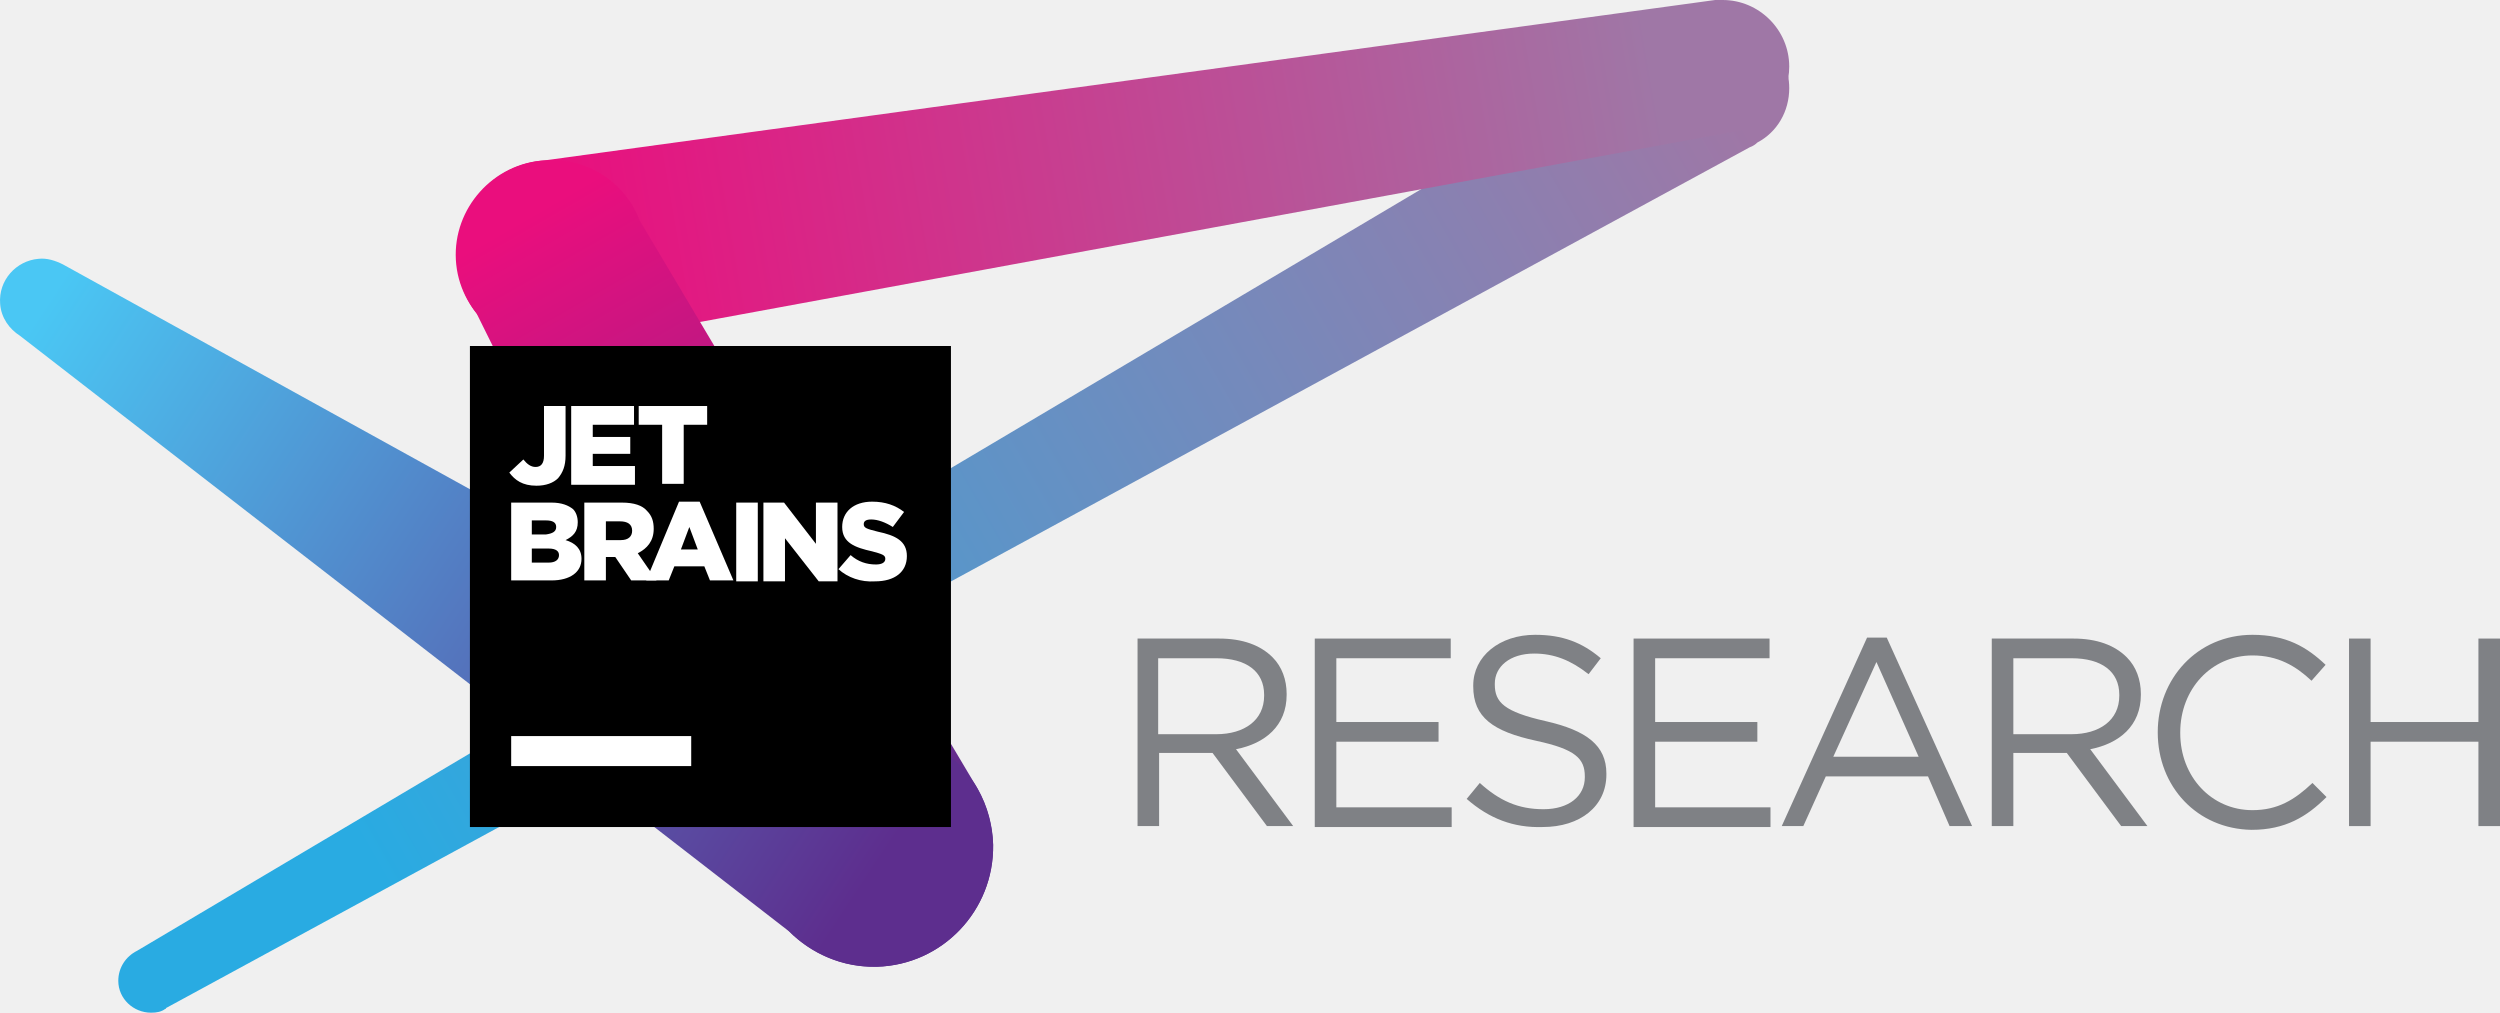
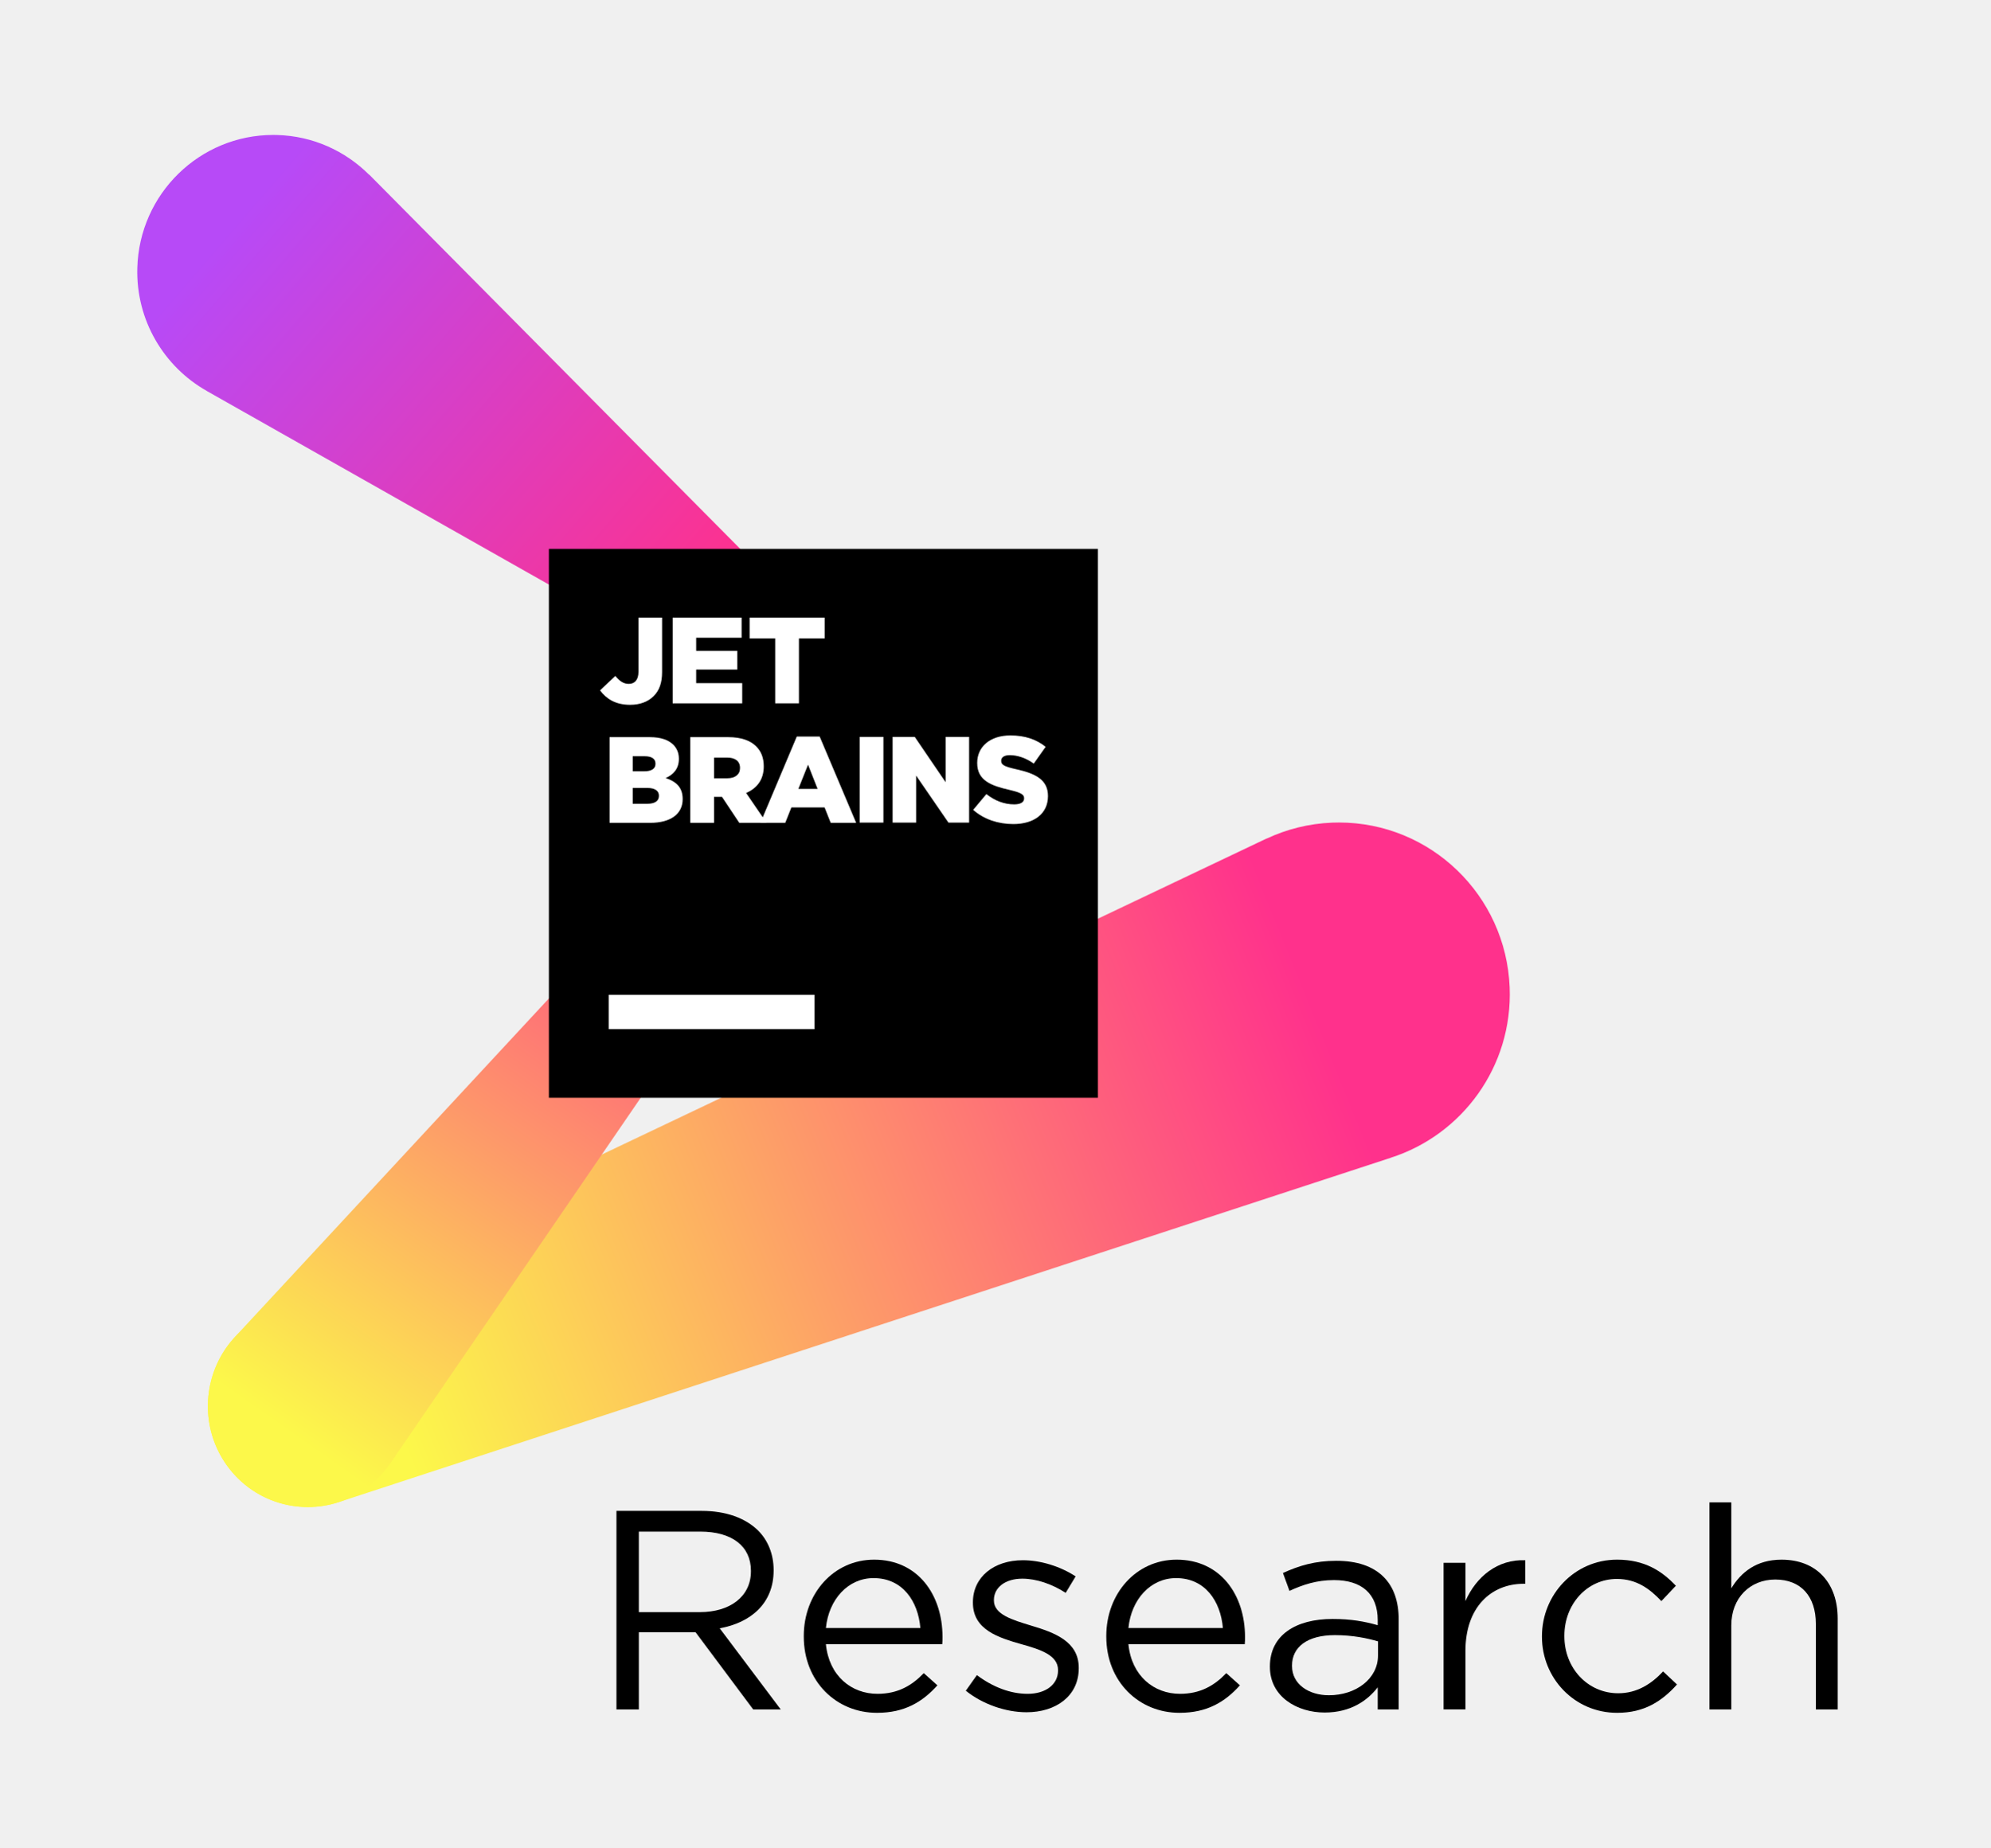
- <svg xmlns="http://www.w3.org/2000/svg" width="75.245mm" height="30.48mm" viewBox="0 0 266.614 108" id="svg2" version="1.1">
-   <defs id="defs4" />
-   <g id="layer1" transform="translate(-235.2642,-535.5051)">
-     <g id="g3553" transform="translate(97.47861,500.7051)">
-       <g id="g3466">
-         <g id="g3468">
-           <path id="path3470" d="m 259.2,102.9 8.6,0 c 2.5,0 4.4,0.7 5.7,2 1,1 1.5,2.4 1.5,3.9 l 0,0.1 c 0,3.3 -2.3,5.2 -5.4,5.8 l 6.1,8.2 -2.8,0 -5.8,-7.8 -5.7,0 0,7.8 -2.3,0 0,-20 z m 8.3,10.2 c 3,0 5.1,-1.5 5.1,-4.1 l 0,-0.1 c 0,-2.5 -1.9,-3.9 -5.1,-3.9 l -6.2,0 0,8.1 6.2,0 z" class="st0" style="fill:#7f8185" />
-           <path id="path3472" d="m 278.1,102.9 14.4,0 0,2.1 -12.2,0 0,6.8 10.9,0 0,2.1 -10.9,0 0,7 12.3,0 0,2.1 -14.6,0 0,-20.1 z" class="st0" style="fill:#7f8185" />
-           <path id="path3474" d="m 294.2,120 1.4,-1.7 c 2.1,1.9 4.1,2.8 6.8,2.8 2.7,0 4.4,-1.4 4.4,-3.4 l 0,-0.1 c 0,-1.9 -1,-2.9 -5.2,-3.8 -4.6,-1 -6.7,-2.5 -6.7,-5.8 l 0,-0.1 c 0,-3.1 2.8,-5.4 6.6,-5.4 2.9,0 5,0.8 7,2.5 l -1.3,1.7 c -1.9,-1.5 -3.7,-2.2 -5.8,-2.2 -2.6,0 -4.2,1.4 -4.2,3.2 l 0,0.1 c 0,1.9 1,2.9 5.4,3.9 4.4,1 6.5,2.6 6.5,5.6 l 0,0.1 c 0,3.4 -2.8,5.6 -6.8,5.6 -3.1,0.1 -5.7,-0.9 -8.1,-3 z" class="st0" style="fill:#7f8185" />
-           <path id="path3476" d="m 312.1,102.9 14.4,0 0,2.1 -12.2,0 0,6.8 10.9,0 0,2.1 -10.9,0 0,7 12.3,0 0,2.1 -14.6,0 0,-20.1 z" class="st0" style="fill:#7f8185" />
-           <path id="path3478" d="m 336.9,102.8 2.1,0 9.1,20.1 -2.4,0 -2.3,-5.3 -10.9,0 -2.4,5.3 -2.3,0 9.1,-20.1 z m 5.5,12.7 -4.5,-10.1 -4.6,10.1 9.1,0 z" class="st0" style="fill:#7f8185" />
-           <path id="path3480" d="m 350.3,102.9 8.6,0 c 2.5,0 4.4,0.7 5.7,2 1,1 1.5,2.4 1.5,3.9 l 0,0.1 c 0,3.3 -2.3,5.2 -5.4,5.8 l 6.1,8.2 -2.8,0 -5.8,-7.8 -5.7,0 0,7.8 -2.3,0 0,-20 z m 8.4,10.2 c 3,0 5.1,-1.5 5.1,-4.1 l 0,-0.1 c 0,-2.5 -1.9,-3.9 -5.1,-3.9 l -6.2,0 0,8.1 6.2,0 z" class="st0" style="fill:#7f8185" />
-           <path id="path3482" d="m 367.9,112.9 0,0 c 0,-5.7 4.2,-10.4 10.1,-10.4 3.6,0 5.8,1.3 7.8,3.2 l -1.5,1.7 c -1.7,-1.6 -3.6,-2.7 -6.3,-2.7 -4.4,0 -7.7,3.6 -7.7,8.2 l 0,0.1 c 0,4.6 3.3,8.2 7.7,8.2 2.7,0 4.5,-1.1 6.4,-2.9 l 1.5,1.5 c -2.1,2.1 -4.4,3.5 -8,3.5 -5.8,-0.1 -10,-4.6 -10,-10.4 z" class="st0" style="fill:#7f8185" />
-           <path id="path3484" d="m 388.3,102.9 2.3,0 0,8.9 11.5,0 0,-8.9 2.3,0 0,20 -2.3,0 0,-9 -11.5,0 0,9 -2.3,0 0,-20 z" class="st0" style="fill:#7f8185" />
-         </g>
-       </g>
-       <g id="g3486">
-         <g id="g3488">
-           <linearGradient y2="44.095" x2="321.741" y1="126.429" x1="177.185" gradientUnits="userSpaceOnUse" id="SVGID_1_">
-             <stop id="stop3491" style="stop-color:#29ABE2" offset="0" />
-             <stop id="stop3493" style="stop-color:#9F77A6" offset="1" />
-           </linearGradient>
-           <path id="path3495" d="m 328.6,44.2 c 0,-3.9 -3.2,-7.1 -7.1,-7.1 -1.4,0 -2.6,0.4 -3.7,1 l 0,0 -165.4,98.1 0,0 c -1.2,0.6 -2,1.8 -2,3.2 0,1.9 1.6,3.4 3.5,3.4 0.6,0 1.1,-0.1 1.5,-0.4 l 0,0 0,0 c 0,0 0.1,0 0.1,-0.1 L 324.4,50.5 c 0.3,-0.1 0.6,-0.3 0.8,-0.5 l 0,0 0,0 c 2.1,-1.1 3.4,-3.3 3.4,-5.8 z" class="st1" style="fill:url(#SVGID_1_)" />
-           <linearGradient y2="41.634" x2="314.049" y1="61.826" x1="197.138" gradientUnits="userSpaceOnUse" id="SVGID_2_">
-             <stop id="stop3498" style="stop-color:#EA0E7D" offset="0" />
-             <stop id="stop3500" style="stop-color:#9F77A6" offset="1" />
-           </linearGradient>
-           <path id="path3502" d="m 328.6,41.9 c 0,-3.9 -3.2,-7.1 -7.1,-7.1 -0.3,0 -0.5,0 -0.8,0 l 0,0 -124.8,17.1 c -5.5,0.3 -9.8,5.1 -9.5,10.6 0.3,5.5 5.1,9.8 10.6,9.5 0.9,-0.1 1.7,-0.2 2.6,-0.5 L 322.4,48.9 c 0.3,0 0.5,-0.1 0.8,-0.1 l 0,0 0,0 c 3.1,-0.8 5.4,-3.6 5.4,-6.9 z" class="st2" style="fill:url(#SVGID_2_)" />
-           <linearGradient y2="125.07" x2="230.921" y1="58.727" x1="192.674" gradientUnits="userSpaceOnUse" id="SVGID_3_">
-             <stop id="stop3505" style="stop-color:#EA0E7D" offset="0" />
-             <stop id="stop3507" style="stop-color:#5D2E8E" offset="1" />
-           </linearGradient>
-           <path id="path3509" d="m 243.7,124.9 c -0.1,-2.6 -0.9,-4.9 -2.2,-6.9 L 206,58.3 l 0,0 c -1.5,-4 -5.5,-6.7 -10,-6.4 -5.5,0.3 -9.8,5.1 -9.5,10.6 0,0.8 0.2,1.6 0.4,2.4 l 0,0 0,0 c 0.4,1.2 0.9,2.3 1.7,3.3 l 30.6,61.8 c 0.3,0.8 0.7,1.5 1.2,2.2 l 0,0 0,0 c 2.3,3.5 6.4,5.8 10.9,5.7 7,-0.2 12.5,-6 12.4,-13 z" class="st3" style="fill:url(#SVGID_3_)" />
-           <linearGradient y2="125.929" x2="232.128" y1="66.954" x1="142.76" gradientUnits="userSpaceOnUse" id="SVGID_4_">
-             <stop id="stop3512" style="stop-color:#4AC7F4" offset="0" />
-             <stop id="stop3514" style="stop-color:#5D2E8E" offset="1" />
-           </linearGradient>
-           <path id="path3516" d="m 243.7,124.9 c -0.1,-4.3 -2.3,-8 -5.6,-10.2 l 0,0 0,0 c -0.6,-0.4 -1.3,-0.8 -2,-1.1 L 144.5,63 l 0,0 c -0.8,-0.4 -1.7,-0.7 -2.6,-0.6 -2.4,0.2 -4.3,2.3 -4.1,4.8 0.1,1.5 1,2.7 2.1,3.4 l 82,63.5 c 2.4,2.4 5.7,3.9 9.4,3.8 7,-0.2 12.5,-6 12.4,-13 z" class="st4" style="fill:url(#SVGID_4_)" />
-         </g>
-         <g id="g3518">
-           <rect id="rect3520" height="51.3" width="51.3" y="71.7" x="187.9" />
-           <g id="g3522">
-             <rect id="rect3524" height="3.2" width="19.2" class="st5" y="113.3" x="192.3" style="fill:#ffffff" />
-             <g id="g3526">
-               <path id="path3528" d="m 192.1,85.2 1.5,-1.4 c 0.4,0.5 0.8,0.8 1.3,0.8 0.6,0 0.9,-0.4 0.9,-1.2 l 0,-5.3 2.3,0 0,5.3 c 0,1.1 -0.3,1.8 -0.8,2.4 -0.5,0.5 -1.3,0.8 -2.3,0.8 -1.5,0 -2.3,-0.6 -2.9,-1.4 z" class="st5" style="fill:#ffffff" />
-               <path id="path3530" d="m 198.7,78.1 6.7,0 0,2 -4.4,0 0,1.3 4,0 0,1.8 -4,0 0,1.3 4.5,0 0,2 -6.8,0 0,-8.4 z" class="st5" style="fill:#ffffff" />
-               <path id="path3532" d="m 208.4,80.1 -2.5,0 0,-2 7.3,0 0,2 -2.5,0 0,6.3 -2.3,0 0,-6.3 z" class="st5" style="fill:#ffffff" />
-               <path id="path3534" d="m 192.3,88.4 4.3,0 c 1.1,0 1.8,0.3 2.3,0.7 0.3,0.3 0.5,0.8 0.5,1.4 l 0,0 c 0,1 -0.5,1.5 -1.3,1.9 1,0.3 1.7,0.9 1.7,2 l 0,0 c 0,1.4 -1.2,2.3 -3.2,2.3 l -4.3,0 0,-8.3 z m 4.8,2.6 c 0,-0.5 -0.4,-0.7 -1.1,-0.7 l -1.5,0 0,1.5 1.5,0 c 0.7,-0.1 1.1,-0.3 1.1,-0.8 l 0,0 z m -0.8,2.3 -1.8,0 0,1.5 1.8,0 c 0.7,0 1.1,-0.3 1.1,-0.8 l 0,0 c 0,-0.4 -0.3,-0.7 -1.1,-0.7 z" class="st5" style="fill:#ffffff" />
-               <path id="path3536" d="m 200.1,88.4 4,0 c 1.3,0 2.2,0.3 2.7,0.9 0.5,0.5 0.7,1.1 0.7,1.9 l 0,0 c 0,1.3 -0.7,2.1 -1.7,2.6 l 2,2.9 -2.7,0 -1.7,-2.5 -1,0 0,2.5 -2.3,0 0,-8.3 z m 3.9,4 c 0.8,0 1.2,-0.4 1.2,-1 l 0,0 c 0,-0.7 -0.5,-1 -1.3,-1 l -1.5,0 0,2 1.6,0 z" class="st5" style="fill:#ffffff" />
-               <path id="path3538" d="m 210.2,88.3 2.2,0 3.6,8.4 -2.5,0 -0.6,-1.5 -3.2,0 -0.6,1.5 -2.4,0 3.5,-8.4 z m 2,5.1 -0.9,-2.4 -0.9,2.4 1.8,0 z" class="st5" style="fill:#ffffff" />
-               <path id="path3540" d="m 216.3,88.4 2.3,0 0,8.4 -2.3,0 0,-8.4 z" class="st5" style="fill:#ffffff" />
-               <path id="path3542" d="m 219.2,88.4 2.2,0 3.4,4.4 0,-4.4 2.3,0 0,8.4 -2,0 -3.6,-4.6 0,4.6 -2.3,0 0,-8.4 z" class="st5" style="fill:#ffffff" />
-               <path id="path3544" d="m 227.2,95.5 1.3,-1.5 c 0.8,0.7 1.7,1 2.7,1 0.6,0 1,-0.2 1,-0.6 l 0,0 c 0,-0.4 -0.3,-0.5 -1.4,-0.8 -1.8,-0.4 -3.2,-0.9 -3.2,-2.6 l 0,0 c 0,-1.6 1.2,-2.7 3.2,-2.7 1.4,0 2.5,0.4 3.4,1.1 L 233,91 c -0.8,-0.5 -1.6,-0.8 -2.3,-0.8 -0.6,0 -0.8,0.2 -0.8,0.5 l 0,0 c 0,0.4 0.3,0.5 1.5,0.8 1.9,0.4 3.1,1 3.1,2.6 l 0,0 c 0,1.7 -1.3,2.7 -3.4,2.7 -1.5,0.1 -2.9,-0.4 -3.9,-1.3 z" class="st5" style="fill:#ffffff" />
-             </g>
+ <svg xmlns="http://www.w3.org/2000/svg" version="1.1" id="svg2" xml:space="preserve" width="290" height="269.333" viewBox="0 0 290 269.333">
+   <defs id="defs6">
+     <linearGradient x1="0" y1="0" x2="1" y2="0" gradientUnits="userSpaceOnUse" gradientTransform="matrix(132.5086,51.66084,51.66084,-132.5086,29.99279,47.96984)" spreadMethod="pad" id="linearGradient36">
+       <stop style="stop-opacity:1;stop-color:#fcf84a" offset="0" id="stop24" />
+       <stop style="stop-opacity:1;stop-color:#fcf84a" offset="0.083" id="stop26" />
+       <stop style="stop-opacity:1;stop-color:#ff318c" offset="0.854" id="stop28" />
+       <stop style="stop-opacity:1;stop-color:#ff318c" offset="0.856" id="stop30" />
+       <stop style="stop-opacity:1;stop-color:#ff318c" offset="1" id="stop32" />
+       <stop style="stop-opacity:1;stop-color:#ff318c" offset="1" id="stop34" />
+     </linearGradient>
+     <linearGradient x1="0" y1="0" x2="1" y2="0" gradientUnits="userSpaceOnUse" gradientTransform="matrix(76.74122,-65.77818,-65.77818,-76.74122,18.25439,182.2531)" spreadMethod="pad" id="linearGradient62">
+       <stop style="stop-opacity:1;stop-color:#b74af7" offset="0" id="stop52" />
+       <stop style="stop-opacity:1;stop-color:#b74af7" offset="0.083" id="stop54" />
+       <stop style="stop-opacity:1;stop-color:#ff318c" offset="0.75" id="stop56" />
+       <stop style="stop-opacity:1;stop-color:#ff318c" offset="0.752" id="stop58" />
+       <stop style="stop-opacity:1;stop-color:#ff318c" offset="1" id="stop60" />
+     </linearGradient>
+     <linearGradient x1="0" y1="0" x2="1" y2="0" gradientUnits="userSpaceOnUse" gradientTransform="matrix(61.58644,87.38181,87.38181,-61.58644,26.239,37.78241)" spreadMethod="pad" id="linearGradient90">
+       <stop style="stop-opacity:1;stop-color:#fcf84a" offset="0" id="stop78" />
+       <stop style="stop-opacity:1;stop-color:#fcf84a" offset="0.083" id="stop80" />
+       <stop style="stop-opacity:1;stop-color:#ff318c" offset="0.854" id="stop82" />
+       <stop style="stop-opacity:1;stop-color:#ff318c" offset="0.856" id="stop84" />
+       <stop style="stop-opacity:1;stop-color:#ff318c" offset="1" id="stop86" />
+       <stop style="stop-opacity:1;stop-color:#ff318c" offset="1" id="stop88" />
+     </linearGradient>
+     <clipPath clipPathUnits="userSpaceOnUse" id="clipPath100">
+       <path d="M 0,202 H 217.5 V 0 H 0 Z" id="path98" />
+     </clipPath>
+   </defs>
+   <g id="g10" transform="matrix(1.333333,0,0,-1.333333,0,269.3333)">
+     <g id="g12">
+       <g id="g14">
+         <g id="g20">
+           <g id="g22">
+             <path d="m 145.59,112.073 c -2.561,-0.101 -4.979,-0.719 -7.165,-1.745 v 0 l -0.003,0.011 -109.699,-52.166 0.009,-0.021 c -0.535,-0.275 -1.059,-0.585 -1.557,-0.957 v 0 C 22.307,53.568 21.264,46.648 24.846,41.737 v 0 c 2.869,-3.935 7.836,-5.377 12.201,-3.932 v 0 l 0.002,-0.003 0.112,0.038 c 0.032,0.01 0.065,0.02 0.097,0.031 v 0 l 114.726,37.564 -0.002,0.005 c 7.815,2.495 13.342,9.977 13.003,18.613 v 0 c -0.396,10.108 -8.673,18.034 -18.647,18.034 v 0 c -0.249,0 -0.497,-0.005 -0.748,-0.014" style="fill:url(#linearGradient36);stroke:none" id="path38" />
          </g>
        </g>
      </g>
    </g>
+     <g id="g40">
+       <g id="g42">
+         <g id="g48">
+           <g id="g50">
+             <path d="m 15.006,172.708 c -0.156,-5.738 2.929,-10.802 7.582,-13.437 v 0 l -0.003,-0.003 69.211,-39.174 0.007,0.009 c 1.301,-0.736 2.963,-0.693 4.244,0.258 v 0 c 1.74,1.29 2.109,3.754 0.825,5.504 v 0 c -0.211,0.288 -0.463,0.525 -0.729,0.736 v 0 l 0.005,0.008 -55.806,56.31 -0.009,-0.014 c -2.591,2.584 -6.119,4.231 -10.055,4.339 v 0 c -0.139,0.004 -0.277,0.006 -0.415,0.006 v 0 c -8.025,0 -14.637,-6.427 -14.857,-14.542" style="fill:url(#linearGradient62);stroke:none" id="path64" />
+           </g>
+         </g>
+       </g>
+     </g>
+     <g id="g66">
+       <g id="g68">
+         <g id="g74">
+           <g id="g76">
+             <path d="m 91.398,126.694 c -0.366,-0.271 -0.655,-0.601 -0.898,-0.958 v 0 l -0.017,0.012 -64.93,-70.029 0.002,-0.002 c -3.433,-3.821 -3.85,-9.674 -0.709,-13.98 v 0 c 3.581,-4.911 10.43,-5.951 15.298,-2.324 v 0 c 0.976,0.728 1.791,1.593 2.453,2.542 v 0 l 54.439,79.489 h -0.001 c 0.826,1.329 0.819,3.083 -0.163,4.421 v 0 c -0.767,1.045 -1.952,1.599 -3.152,1.599 v 0 c -0.808,0 -1.623,-0.251 -2.322,-0.77" style="fill:url(#linearGradient90);stroke:none" id="path92" />
+           </g>
+         </g>
+       </g>
+     </g>
+     <g id="g94">
+       <g id="g96" clip-path="url(#clipPath100)">
+         <g id="g102" transform="translate(119.9878,81.9971)">
+           <path d="M 0,0 H -60.002 V 60.003 H 0 Z" style="fill:#000000;fill-opacity:1;fill-rule:nonzero;stroke:none" id="path104" />
+         </g>
+         <path d="M 89.021,89.498 H 66.52 v 3.75 h 22.501 z" style="fill:#ffffff;fill-opacity:1;fill-rule:nonzero;stroke:none" id="path106" />
+         <g id="g108" transform="translate(65.5718,126.5322)">
+           <path d="m 0,0 1.672,1.579 c 0.455,-0.549 0.884,-0.87 1.473,-0.87 0.642,0 1.057,0.442 1.057,1.312 V 7.949 H 6.784 V 2.007 C 6.784,0.83 6.49,0 5.861,-0.629 5.246,-1.245 4.362,-1.579 3.292,-1.579 1.659,-1.579 0.669,-0.896 0,0" style="fill:#ffffff;fill-opacity:1;fill-rule:nonzero;stroke:none" id="path110" />
+         </g>
+         <g id="g112" transform="translate(73.5127,134.481)">
+           <path d="M 0,0 H 7.534 V -2.195 H 2.569 V -3.626 H 7.065 V -5.674 H 2.569 V -7.159 H 7.601 V -9.367 H 0 Z" style="fill:#ffffff;fill-opacity:1;fill-rule:nonzero;stroke:none" id="path114" />
+         </g>
+         <g id="g116" transform="translate(84.7168,132.2061)">
+           <path d="M 0,0 H -2.796 V 2.275 L 5.406,2.274 V 0 H 2.596 V -7.092 H 0 Z" style="fill:#ffffff;fill-opacity:1;fill-rule:nonzero;stroke:none" id="path118" />
+         </g>
+         <g id="g120" transform="translate(70.7383,115.8652)">
+           <path d="m 0,0 h -1.593 v -1.727 h 1.62 c 0.803,0 1.244,0.309 1.244,0.857 v 0.027 C 1.271,-0.335 0.87,0 0,0 m 0.896,2.663 c 0,0.522 -0.414,0.803 -1.177,0.803 H -1.593 V 1.82 h 1.245 c 0.789,0 1.244,0.267 1.244,0.816 z m -5.018,2.89 H 0.294 C 1.472,5.553 2.302,5.259 2.851,4.724 3.225,4.335 3.453,3.84 3.453,3.198 V 3.171 C 3.453,2.087 2.837,1.445 2.007,1.083 3.145,0.709 3.867,0.067 3.867,-1.205 v -0.026 c 0,-1.606 -1.311,-2.583 -3.546,-2.583 h -4.443 z" style="fill:#ffffff;fill-opacity:1;fill-rule:nonzero;stroke:none" id="path122" />
+         </g>
+         <g id="g124" transform="translate(79.4795,116.9219)">
+           <path d="m 0,0 c 0.87,0 1.392,0.428 1.392,1.111 v 0.027 c 0,0.749 -0.549,1.124 -1.406,1.124 H -1.446 V 0 Z m -4.042,4.497 h 4.149 c 1.432,0 2.422,-0.375 3.051,-1.004 0.549,-0.549 0.83,-1.258 0.83,-2.181 V 1.285 c 0,-1.445 -0.763,-2.395 -1.927,-2.89 L 4.295,-4.871 H 1.311 l -1.887,2.837 h -0.87 v -2.837 h -2.596 z" style="fill:#ffffff;fill-opacity:1;fill-rule:nonzero;stroke:none" id="path126" />
+         </g>
+         <g id="g128" transform="translate(89.3511,115.7578)">
+           <path d="M 0,0 -1.044,2.649 -2.101,0 Z M -2.275,5.728 H 0.228 L 4.215,-3.707 H 1.432 L 0.763,-2.021 H -2.864 L -3.533,-3.707 H -6.25 Z" style="fill:#ffffff;fill-opacity:1;fill-rule:nonzero;stroke:none" id="path130" />
+         </g>
+         <path d="m 93.947,121.445 h 2.596 v -9.367 h -2.596 z" style="fill:#ffffff;fill-opacity:1;fill-rule:nonzero;stroke:none" id="path132" />
+         <g id="g134" transform="translate(97.5498,121.4453)">
+           <path d="m 0,0 h 2.422 l 3.37,-4.951 V 0 H 8.361 V -9.367 H 6.099 l -3.53,5.138 V -9.367 H 0 Z" style="fill:#ffffff;fill-opacity:1;fill-rule:nonzero;stroke:none" id="path136" />
+         </g>
+         <g id="g138" transform="translate(106.3525,113.4697)">
+           <path d="M 0,0 1.445,1.726 C 2.382,0.99 3.399,0.602 4.483,0.602 c 0.709,0 1.083,0.241 1.083,0.643 V 1.271 C 5.567,1.673 5.259,1.874 3.974,2.181 1.98,2.636 0.441,3.198 0.441,5.112 v 0.027 c 0,1.739 1.379,2.997 3.627,2.997 1.592,0 2.837,-0.428 3.854,-1.244 L 6.624,5.058 C 5.768,5.674 4.831,5.981 4.001,5.981 3.372,5.981 3.064,5.728 3.064,5.379 V 5.353 C 3.064,4.924 3.385,4.737 4.697,4.443 6.838,3.974 8.176,3.278 8.176,1.525 V 1.499 C 8.176,-0.415 6.664,-1.552 4.389,-1.552 2.729,-1.552 1.164,-1.03 0,0" style="fill:#ffffff;fill-opacity:1;fill-rule:nonzero;stroke:none" id="path140" />
+         </g>
+         <g id="g142" transform="translate(76.4839,25.7676)">
+           <path d="m 0,0 c 3.256,0 5.581,1.675 5.581,4.465 v 0.062 c 0,2.666 -2.046,4.279 -5.55,4.279 h -6.697 l 0,-8.806 z m -9.115,11.069 h 9.332 c 2.667,0 4.806,-0.806 6.171,-2.171 C 7.441,7.845 8.062,6.325 8.062,4.62 V 4.558 c 0,-3.597 -2.481,-5.705 -5.891,-6.326 l 6.666,-8.867 H 5.829 l -6.294,8.434 h -6.201 v -8.434 h -2.449 z" style="fill:#000000;fill-opacity:1;fill-rule:nonzero;stroke:none" id="path144" />
+         </g>
+         <g id="g146" transform="translate(100.5835,24.0313)">
+           <path d="m 0,0 c -0.248,2.915 -1.922,5.457 -5.116,5.457 -2.79,0 -4.899,-2.325 -5.209,-5.457 z m -12.743,-0.93 v 0.062 c 0,4.62 3.256,8.341 7.689,8.341 4.744,0 7.473,-3.784 7.473,-8.465 0,-0.31 0,-0.496 -0.031,-0.776 h -12.713 c 0.342,-3.472 2.791,-5.425 5.643,-5.425 2.202,0 3.752,0.899 5.054,2.263 L 1.86,-6.263 c -1.612,-1.799 -3.565,-3.008 -6.604,-3.008 -4.402,0 -7.999,3.38 -7.999,8.341" style="fill:#000000;fill-opacity:1;fill-rule:nonzero;stroke:none" id="path148" />
+         </g>
+         <g id="g150" transform="translate(105.5503,17.1787)">
+           <path d="m 0,0 1.209,1.706 c 1.737,-1.303 3.659,-2.047 5.551,-2.047 1.922,0 3.317,0.992 3.317,2.543 v 0.062 c 0,1.612 -1.891,2.232 -4,2.821 C 3.566,5.799 0.775,6.667 0.775,9.612 v 0.062 c 0,2.76 2.295,4.589 5.457,4.589 1.954,0 4.124,-0.682 5.768,-1.767 l -1.086,-1.799 c -1.488,0.961 -3.193,1.551 -4.744,1.551 -1.891,0 -3.1,-0.992 -3.1,-2.326 V 9.86 C 3.07,8.341 5.054,7.752 7.193,7.101 9.674,6.356 12.341,5.396 12.341,2.512 V 2.45 c 0,-3.039 -2.512,-4.806 -5.705,-4.806 C 4.341,-2.356 1.799,-1.457 0,0" style="fill:#000000;fill-opacity:1;fill-rule:nonzero;stroke:none" id="path152" />
+         </g>
+         <g id="g154" transform="translate(133.645,24.0313)">
+           <path d="m 0,0 c -0.248,2.915 -1.923,5.457 -5.116,5.457 -2.791,0 -4.899,-2.325 -5.209,-5.457 z m -12.744,-0.93 v 0.062 c 0,4.62 3.256,8.341 7.69,8.341 4.743,0 7.472,-3.784 7.472,-8.465 0,-0.31 0,-0.496 -0.031,-0.776 h -12.712 c 0.341,-3.472 2.79,-5.425 5.643,-5.425 2.202,0 3.751,0.899 5.054,2.263 L 1.86,-6.263 c -1.612,-1.799 -3.566,-3.008 -6.604,-3.008 -4.403,0 -8,3.38 -8,8.341" style="fill:#000000;fill-opacity:1;fill-rule:nonzero;stroke:none" id="path156" />
+         </g>
+         <g id="g158" transform="translate(150.5952,21.0234)">
+           <path d="m 0,0 v 1.551 c -1.178,0.341 -2.76,0.681 -4.713,0.681 -3.008,0 -4.682,-1.301 -4.682,-3.317 v -0.061 c 0,-2.016 1.861,-3.195 4.031,-3.195 C -2.418,-4.341 0,-2.542 0,0 m -11.813,-1.24 v 0.062 c 0,3.38 2.791,5.178 6.852,5.178 2.046,0 3.504,-0.279 4.93,-0.682 v 0.558 c 0,2.884 -1.767,4.372 -4.775,4.372 -1.891,0 -3.38,-0.496 -4.868,-1.179 l -0.713,1.954 c 1.767,0.806 3.504,1.333 5.829,1.333 2.264,0 4,-0.588 5.178,-1.767 C 1.705,7.504 2.264,5.953 2.264,3.907 v -9.798 h -2.295 v 2.418 c -1.116,-1.457 -2.977,-2.758 -5.798,-2.758 -2.977,0 -5.984,1.705 -5.984,4.991" style="fill:#000000;fill-opacity:1;fill-rule:nonzero;stroke:none" id="path160" />
+         </g>
+         <g id="g162" transform="translate(157.7632,31.1631)">
+           <path d="M 0,0 H 2.388 V -4.187 C 3.565,-1.52 5.891,0.402 8.93,0.278 V -2.295 H 8.744 c -3.504,0 -6.356,-2.512 -6.356,-7.349 V -16.03 H 0 Z" style="fill:#000000;fill-opacity:1;fill-rule:nonzero;stroke:none" id="path164" />
+         </g>
+         <g id="g166" transform="translate(168.5137,23.0703)">
+           <path d="m 0,0 v 0.062 c 0,4.527 3.535,8.372 8.216,8.372 3.039,0 4.93,-1.272 6.419,-2.853 L 13.053,3.906 C 11.782,5.24 10.356,6.325 8.186,6.325 4.93,6.325 2.45,3.565 2.45,0.124 V 0.062 c 0,-3.473 2.542,-6.232 5.89,-6.232 2.047,0 3.628,1.023 4.9,2.387 l 1.519,-1.426 C 13.146,-7.008 11.224,-8.31 8.216,-8.31 3.535,-8.31 0,-4.496 0,0" style="fill:#000000;fill-opacity:1;fill-rule:nonzero;stroke:none" id="path168" />
+         </g>
+         <g id="g170" transform="translate(186.8193,37.7666)">
+           <path d="m 0,0 h 2.387 v -9.395 c 1.055,1.737 2.729,3.132 5.488,3.132 3.876,0 6.14,-2.604 6.14,-6.418 v -9.953 h -2.388 v 9.363 c 0,2.977 -1.612,4.837 -4.434,4.837 -2.759,0 -4.806,-2.014 -4.806,-5.022 v -9.178 H 0 Z" style="fill:#000000;fill-opacity:1;fill-rule:nonzero;stroke:none" id="path172" />
+         </g>
+       </g>
+     </g>
  </g>
-   <style id="style3464" type="text/css">
- 	.st0{fill:#7F8185;}
- 	.st1{fill:url(#SVGID_1_);}
- 	.st2{fill:url(#SVGID_2_);}
- 	.st3{fill:url(#SVGID_3_);}
- 	.st4{fill:url(#SVGID_4_);}
- 	.st5{fill:#FFFFFF;}
- </style>
</svg>
